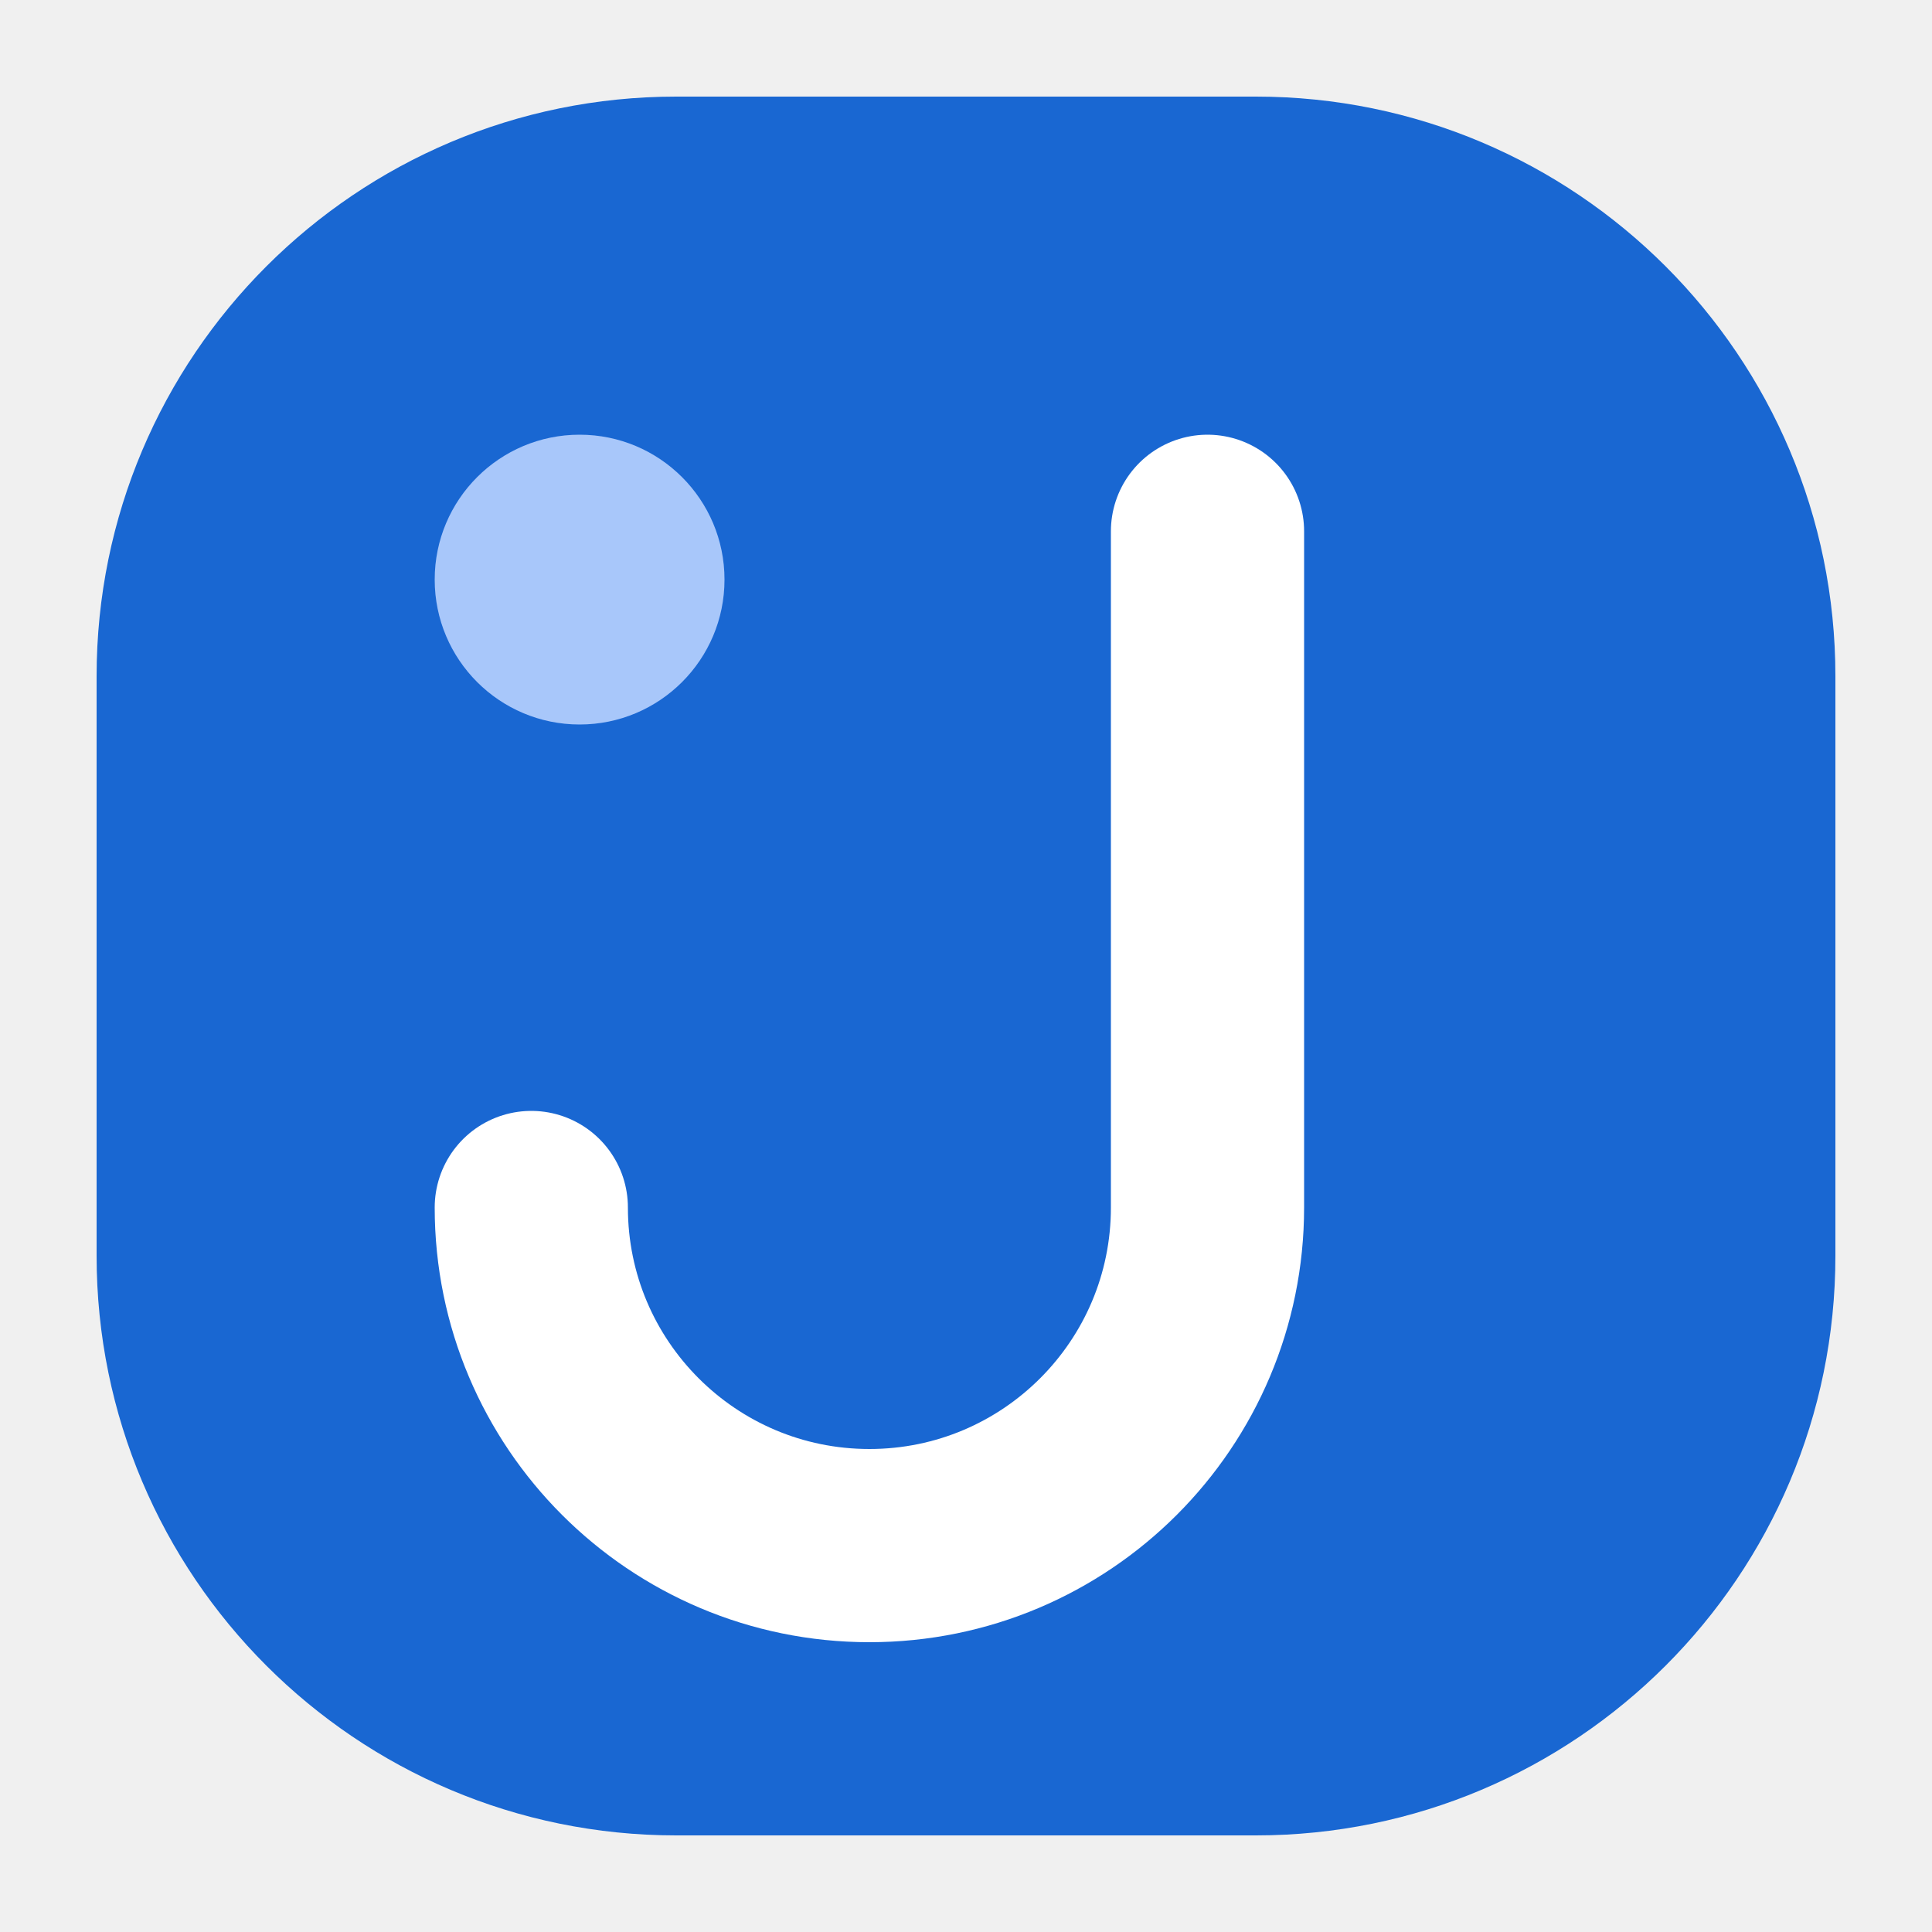
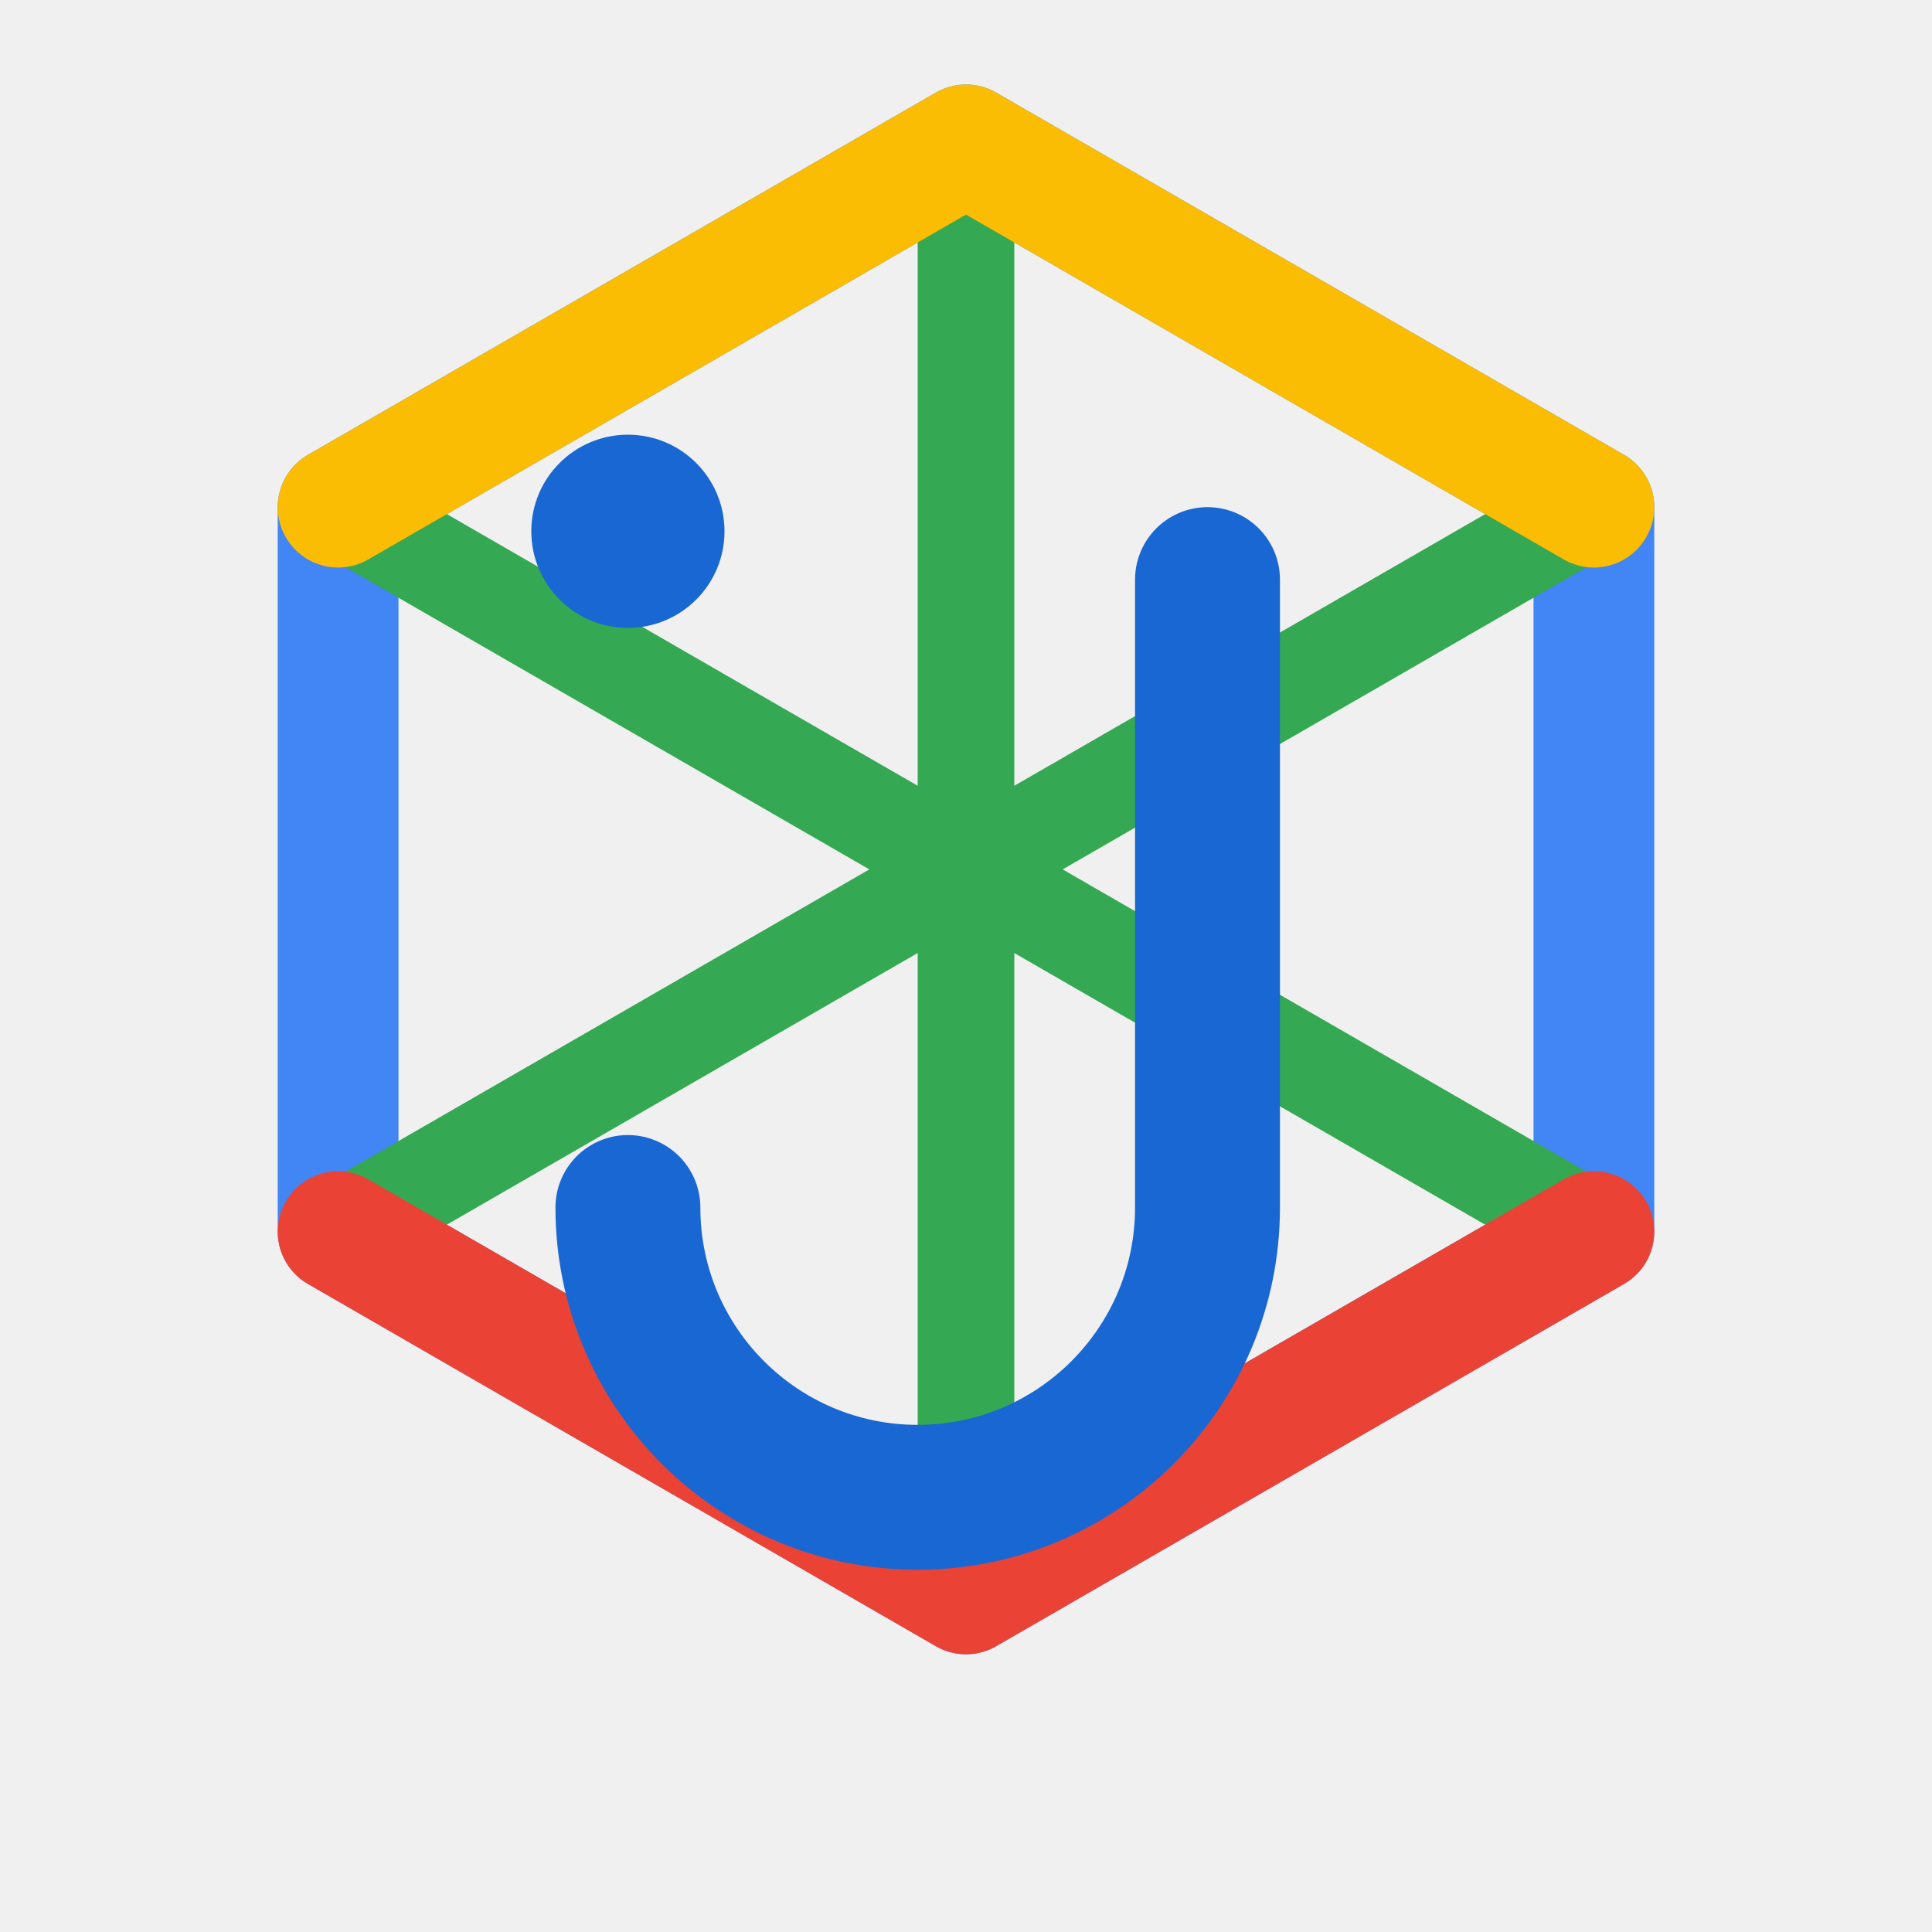
- <svg xmlns="http://www.w3.org/2000/svg" viewBox="0 0 40 40">
-   <rect x="2" y="2" width="36" height="36" rx="12" fill="#1967d2" />
-   <path d="M25 11v14a7 7 0 0 1-14 0" fill="none" stroke="white" stroke-width="4" stroke-linecap="round" />
-   <circle cx="12" cy="12" r="3" fill="#a8c7fa" />
+ <svg xmlns="http://www.w3.org/2000/svg" viewBox="0 0 40 40" fill="none">
+   <path d="M20 3 33 10.5v15L20 33 7 25.5v-15L20 3Z" stroke="#4285f4" stroke-width="2.5" stroke-linejoin="round" />
+   <path d="m7 10.5 13 7.5 13-7.5M7 25.5 20 18l13 7.5M20 3v15m0 15V18" stroke="#34a853" stroke-width="2" stroke-linejoin="round" />
+   <path d="m7 10.5 13-7.5 13 7.5" stroke="#fbbc04" stroke-width="2.5" stroke-linecap="round" stroke-linejoin="round" />
+   <path d="m7 25.5 13 7.5 13-7.5" stroke="#ea4335" stroke-width="2.5" stroke-linecap="round" stroke-linejoin="round" />
+   <path d="M25 12v13a6 6 0 0 1-12 0" stroke="#1967d2" stroke-width="3" stroke-linecap="round" />
+   <circle cx="13" cy="11" r="2" fill="#1967d2" />
</svg>
